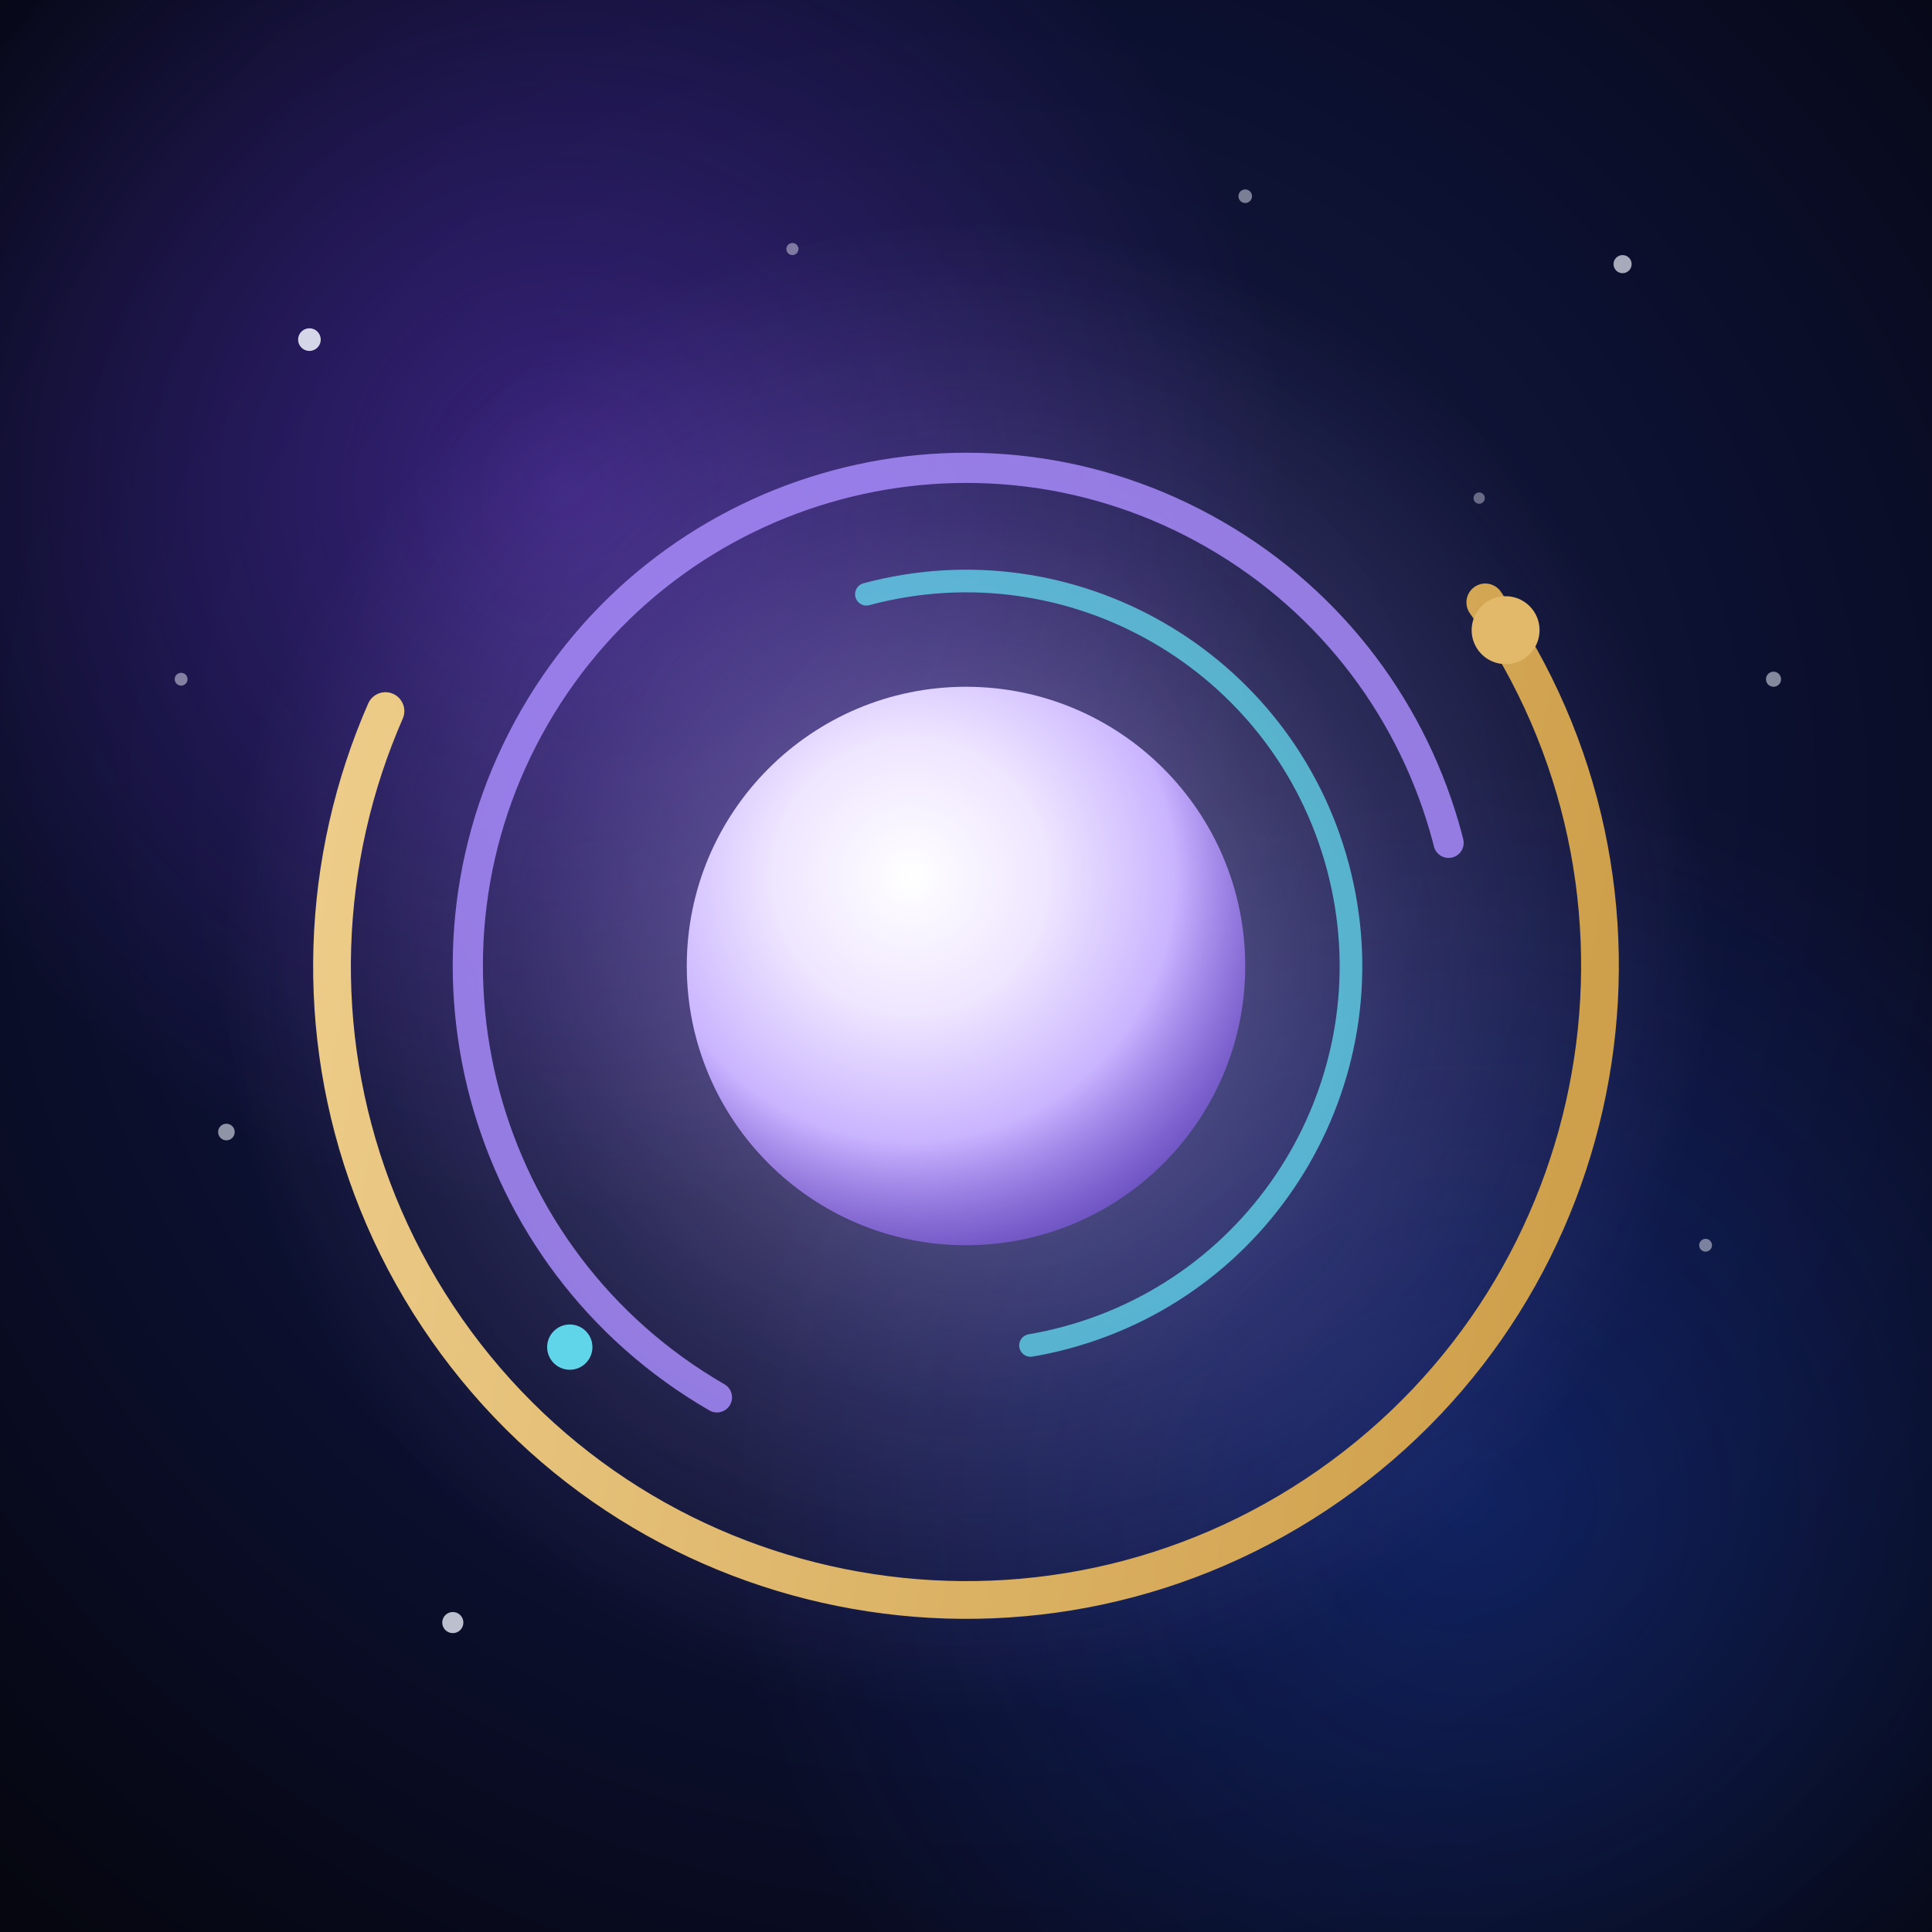
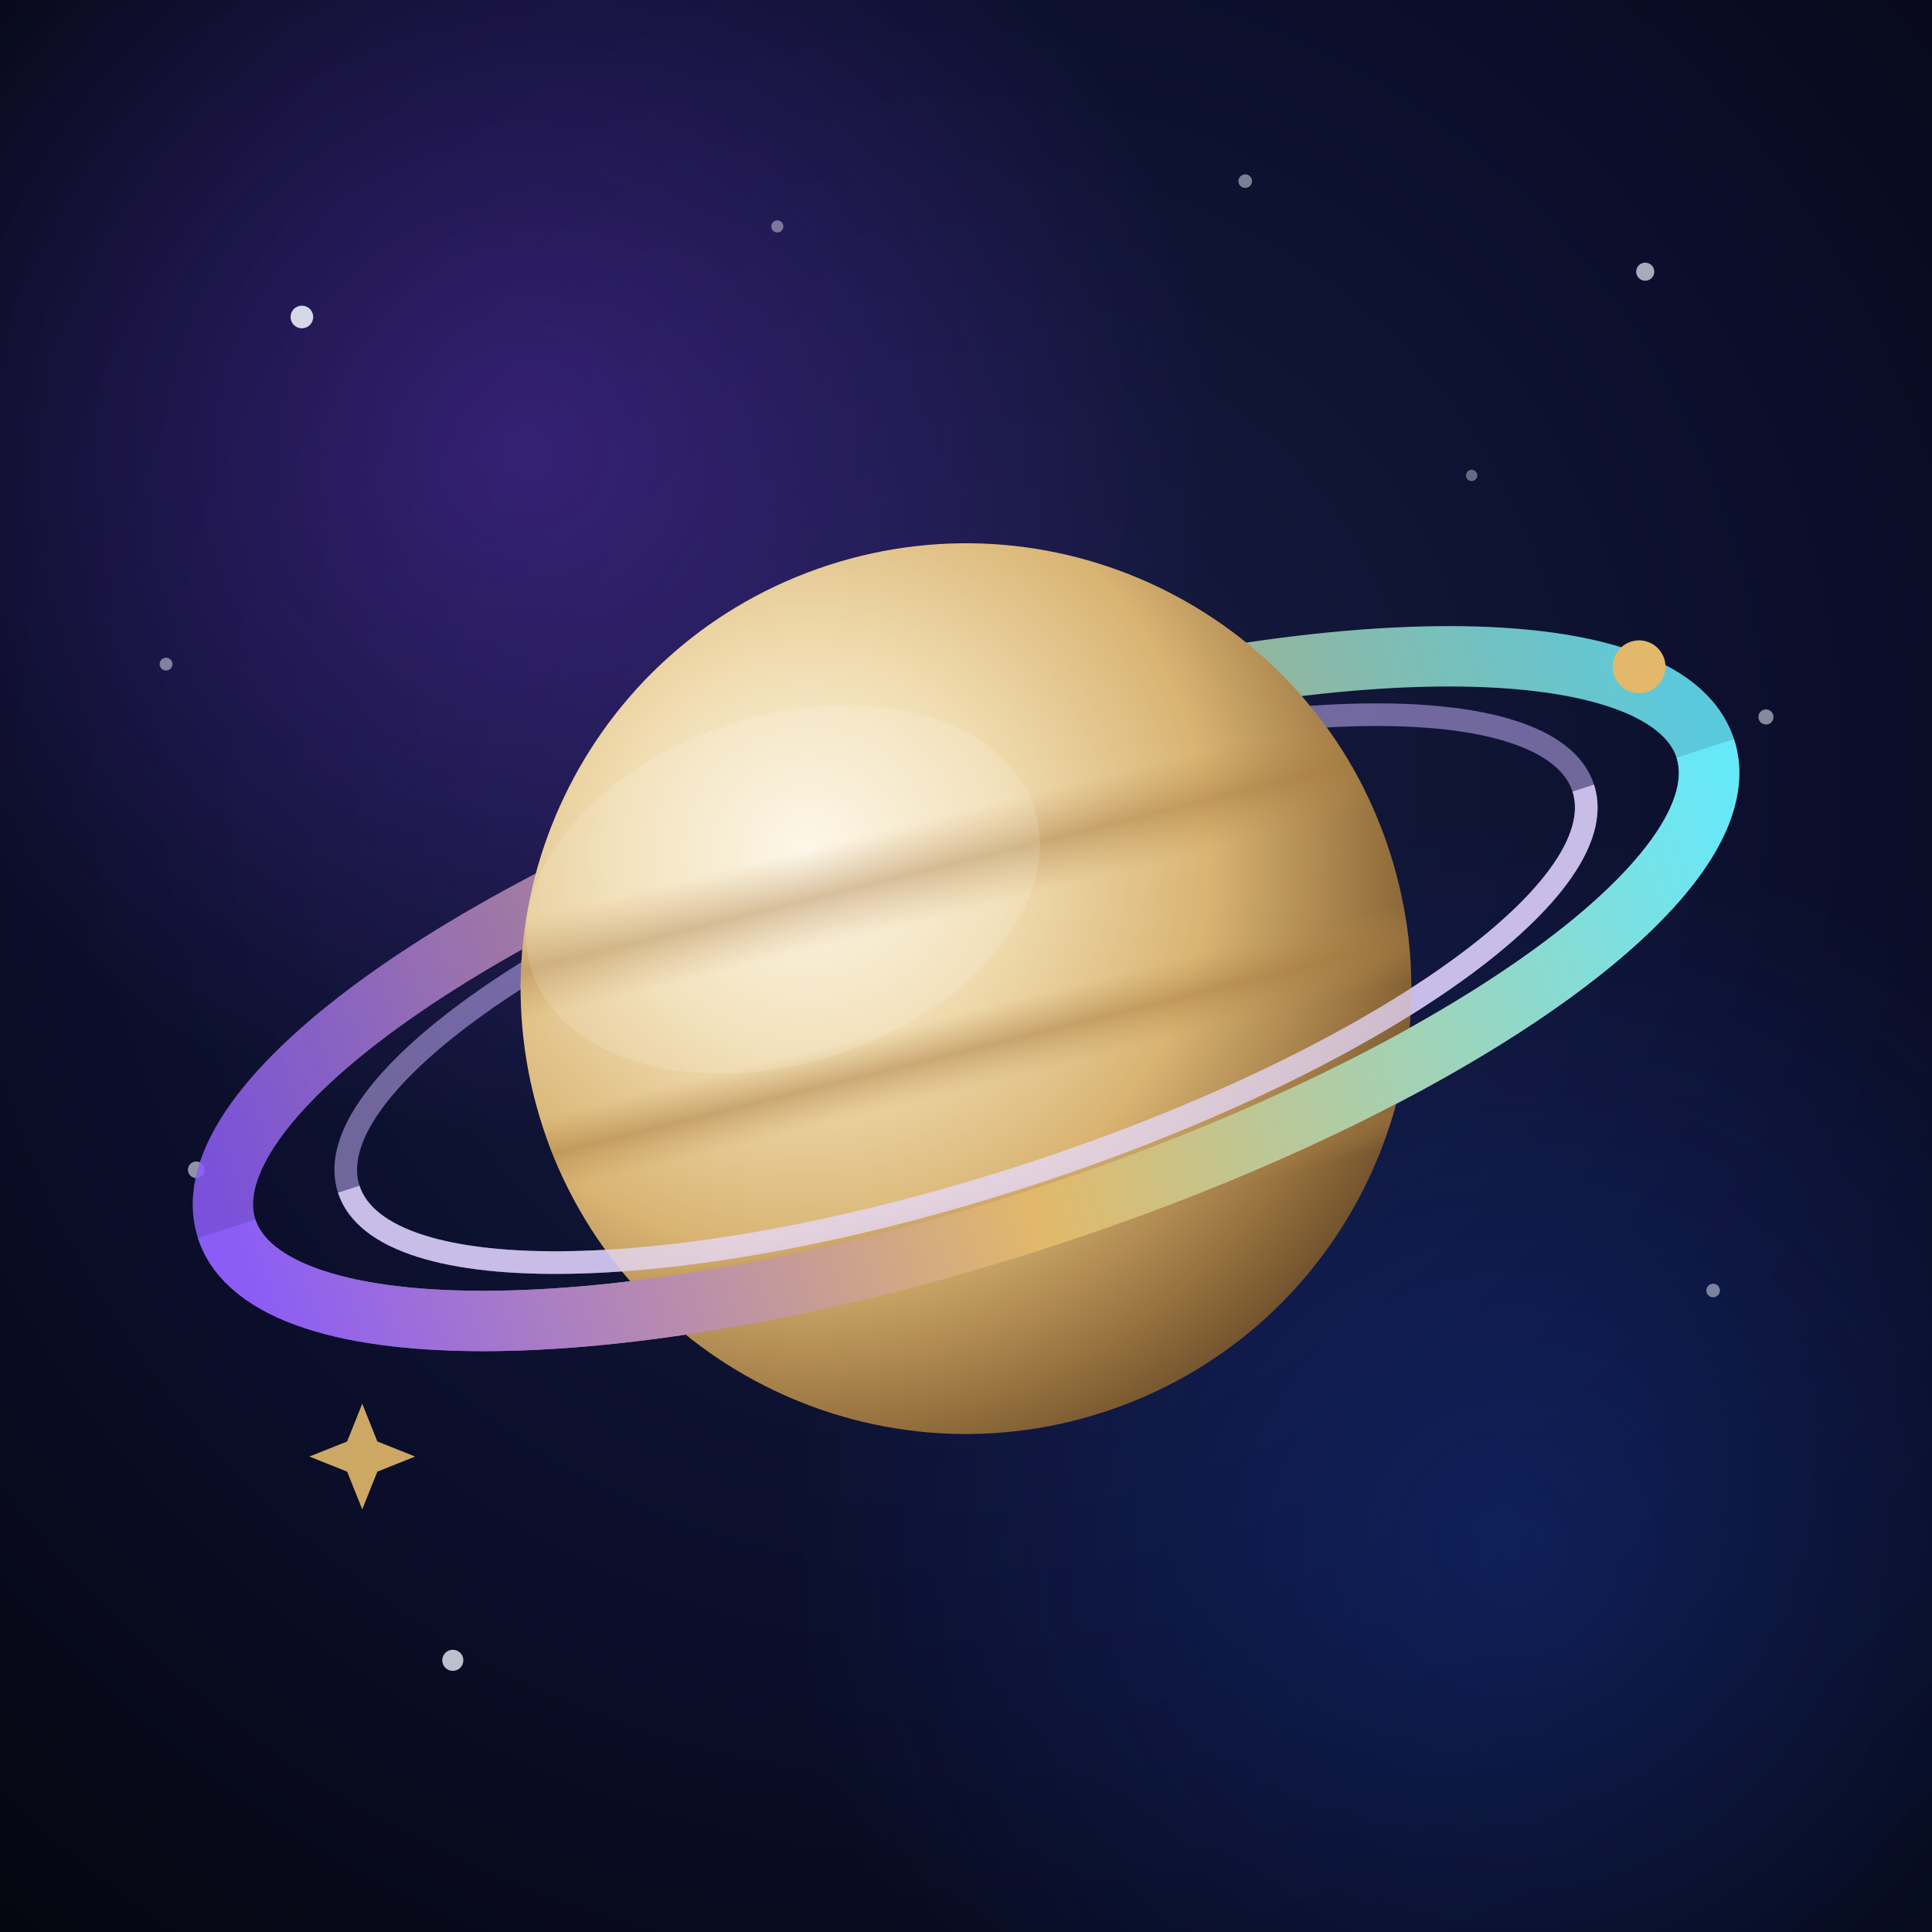
<svg xmlns="http://www.w3.org/2000/svg" viewBox="0 0 512 512">
  <defs>
-     <radialGradient id="bg" cx="50%" cy="42%" r="75%">
-       <stop offset="0" stop-color="#181d44" />
-       <stop offset=".55" stop-color="#0c1030" />
+     <radialGradient id="bg" cx="50%" cy="40%" r="78%">
+       <stop offset="0" stop-color="#171c42" />
+       <stop offset=".55" stop-color="#0b0f2c" />
      <stop offset="1" stop-color="#05060f" />
    </radialGradient>
    <radialGradient id="neb1" cx="50%" cy="50%" r="50%">
-       <stop offset="0" stop-color="#7c3aed" stop-opacity=".38" />
+       <stop offset="0" stop-color="#7c3aed" stop-opacity=".35" />
      <stop offset="1" stop-color="#7c3aed" stop-opacity="0" />
    </radialGradient>
    <radialGradient id="neb2" cx="50%" cy="50%" r="50%">
-       <stop offset="0" stop-color="#1d4ed8" stop-opacity=".3" />
+       <stop offset="0" stop-color="#1d4ed8" stop-opacity=".28" />
      <stop offset="1" stop-color="#1d4ed8" stop-opacity="0" />
    </radialGradient>
-     <radialGradient id="orb" cx="40%" cy="34%" r="70%">
-       <stop offset="0" stop-color="#ffffff" />
-       <stop offset=".35" stop-color="#efe6ff" />
-       <stop offset=".68" stop-color="#c9b4ff" />
-       <stop offset="1" stop-color="#8b5cf6" stop-opacity=".55" />
+     <radialGradient id="planet" cx="38%" cy="30%" r="75%">
+       <stop offset="0" stop-color="#fdf6e6" />
+       <stop offset=".3" stop-color="#f0dcb0" />
+       <stop offset=".6" stop-color="#d9b473" />
+       <stop offset=".85" stop-color="#9a7440" />
+       <stop offset="1" stop-color="#6b4e2a" />
    </radialGradient>
-     <radialGradient id="halo" cx="50%" cy="50%" r="50%">
-       <stop offset="0" stop-color="#d9c8ff" stop-opacity=".5" />
-       <stop offset=".6" stop-color="#b79cff" stop-opacity=".16" />
-       <stop offset="1" stop-color="#b79cff" stop-opacity="0" />
-     </radialGradient>
-     <linearGradient id="gold" x1="0" y1="0" x2="1" y2="1">
-       <stop offset="0" stop-color="#f2d494" />
-       <stop offset="1" stop-color="#c9973f" />
+     <linearGradient id="band" x1="0" y1="0" x2="0" y2="1">
+       <stop offset="0" stop-color="#b98c4e" stop-opacity="0" />
+       <stop offset=".5" stop-color="#a97c42" stop-opacity=".5" />
+       <stop offset="1" stop-color="#b98c4e" stop-opacity="0" />
    </linearGradient>
+     <linearGradient id="ring1" x1="0" y1="0" x2="1" y2="0">
+       <stop offset="0" stop-color="#8b5cf6" />
+       <stop offset=".5" stop-color="#e2b96a" />
+       <stop offset="1" stop-color="#67e8f9" />
+     </linearGradient>
+     <clipPath id="frontHalf">
+       <rect x="-260" y="0" width="520" height="160" />
+     </clipPath>
+     <clipPath id="planetClip">
+       <circle cx="0" cy="0" r="118" />
+     </clipPath>
  </defs>
  <rect width="512" height="512" fill="url(#bg)" />
-   <circle cx="150" cy="130" r="190" fill="url(#neb1)" />
-   <circle cx="390" cy="400" r="200" fill="url(#neb2)" />
+   <circle cx="140" cy="120" r="180" fill="url(#neb1)" />
+   <circle cx="400" cy="410" r="190" fill="url(#neb2)" />
  <g fill="#e8ecf7">
-     <circle cx="82" cy="90" r="3" opacity=".9" />
-     <circle cx="430" cy="70" r="2.4" opacity=".7" />
-     <circle cx="470" cy="180" r="2" opacity=".55" />
-     <circle cx="60" cy="300" r="2.2" opacity=".6" />
-     <circle cx="120" cy="430" r="2.8" opacity=".8" />
-     <circle cx="330" cy="52" r="1.8" opacity=".5" />
-     <circle cx="452" cy="330" r="1.7" opacity=".5" />
-     <circle cx="210" cy="66" r="1.6" opacity=".45" />
-     <circle cx="48" cy="180" r="1.7" opacity=".5" />
-     <circle cx="392" cy="132" r="1.5" opacity=".4" />
+     <circle cx="80" cy="84" r="3" opacity=".9" />
+     <circle cx="436" cy="72" r="2.4" opacity=".7" />
+     <circle cx="468" cy="190" r="2" opacity=".55" />
+     <circle cx="52" cy="310" r="2.2" opacity=".6" />
+     <circle cx="120" cy="440" r="2.8" opacity=".8" />
+     <circle cx="330" cy="48" r="1.8" opacity=".5" />
+     <circle cx="454" cy="342" r="1.8" opacity=".5" />
+     <circle cx="206" cy="60" r="1.6" opacity=".45" />
+     <circle cx="44" cy="176" r="1.7" opacity=".5" />
+     <circle cx="390" cy="126" r="1.5" opacity=".4" />
+     <path d="M96 372l4 10 10 4-10 4-4 10-4-10-10-4 10-4z" fill="#e2b96a" opacity=".9" />
  </g>
-   <circle cx="256" cy="256" r="196" fill="url(#halo)" />
-   <g fill="none" stroke-linecap="round">
-     <circle cx="256" cy="256" r="168" stroke="url(#gold)" stroke-width="10" stroke-dasharray="700 356" transform="rotate(-35 256 256)" />
-     <circle cx="256" cy="256" r="132" stroke="#a78bfa" stroke-width="8" stroke-dasharray="520 310" transform="rotate(120 256 256)" opacity=".85" />
-     <circle cx="256" cy="256" r="102" stroke="#67e8f9" stroke-width="6" stroke-dasharray="330 311" transform="rotate(255 256 256)" opacity=".7" />
+   <g transform="translate(256 262) rotate(-18)">
+     <g fill="none" opacity=".95">
+       <ellipse rx="206" ry="64" stroke="url(#ring1)" stroke-width="16" opacity=".9" />
+       <ellipse rx="172" ry="52" stroke="#c9b4ff" stroke-width="6" opacity=".55" />
+     </g>
+     <circle r="118" fill="url(#planet)" />
+     <g clip-path="url(#planetClip)">
+       <rect x="-120" y="-46" width="240" height="26" fill="url(#band)" transform="rotate(4)" />
+       <rect x="-120" y="6" width="240" height="20" fill="url(#band)" transform="rotate(4)" />
+       <rect x="-120" y="52" width="240" height="16" fill="url(#band)" transform="rotate(4)" />
+       <ellipse cx="-38" cy="-40" rx="70" ry="46" fill="#ffffff" opacity=".14" />
+     </g>
+     <g fill="none" clip-path="url(#frontHalf)">
+       <ellipse rx="206" ry="64" stroke="url(#ring1)" stroke-width="16" />
+       <ellipse rx="172" ry="52" stroke="#e6d9ff" stroke-width="6" opacity=".75" />
+     </g>
+     <circle cx="196" cy="-26" r="7" fill="#e2b96a" />
  </g>
-   <circle cx="399" cy="167" r="9" fill="#e2b96a" />
-   <circle cx="151" cy="357" r="6" fill="#67e8f9" opacity=".9" />
-   <circle cx="256" cy="256" r="74" fill="url(#orb)" />
</svg>
